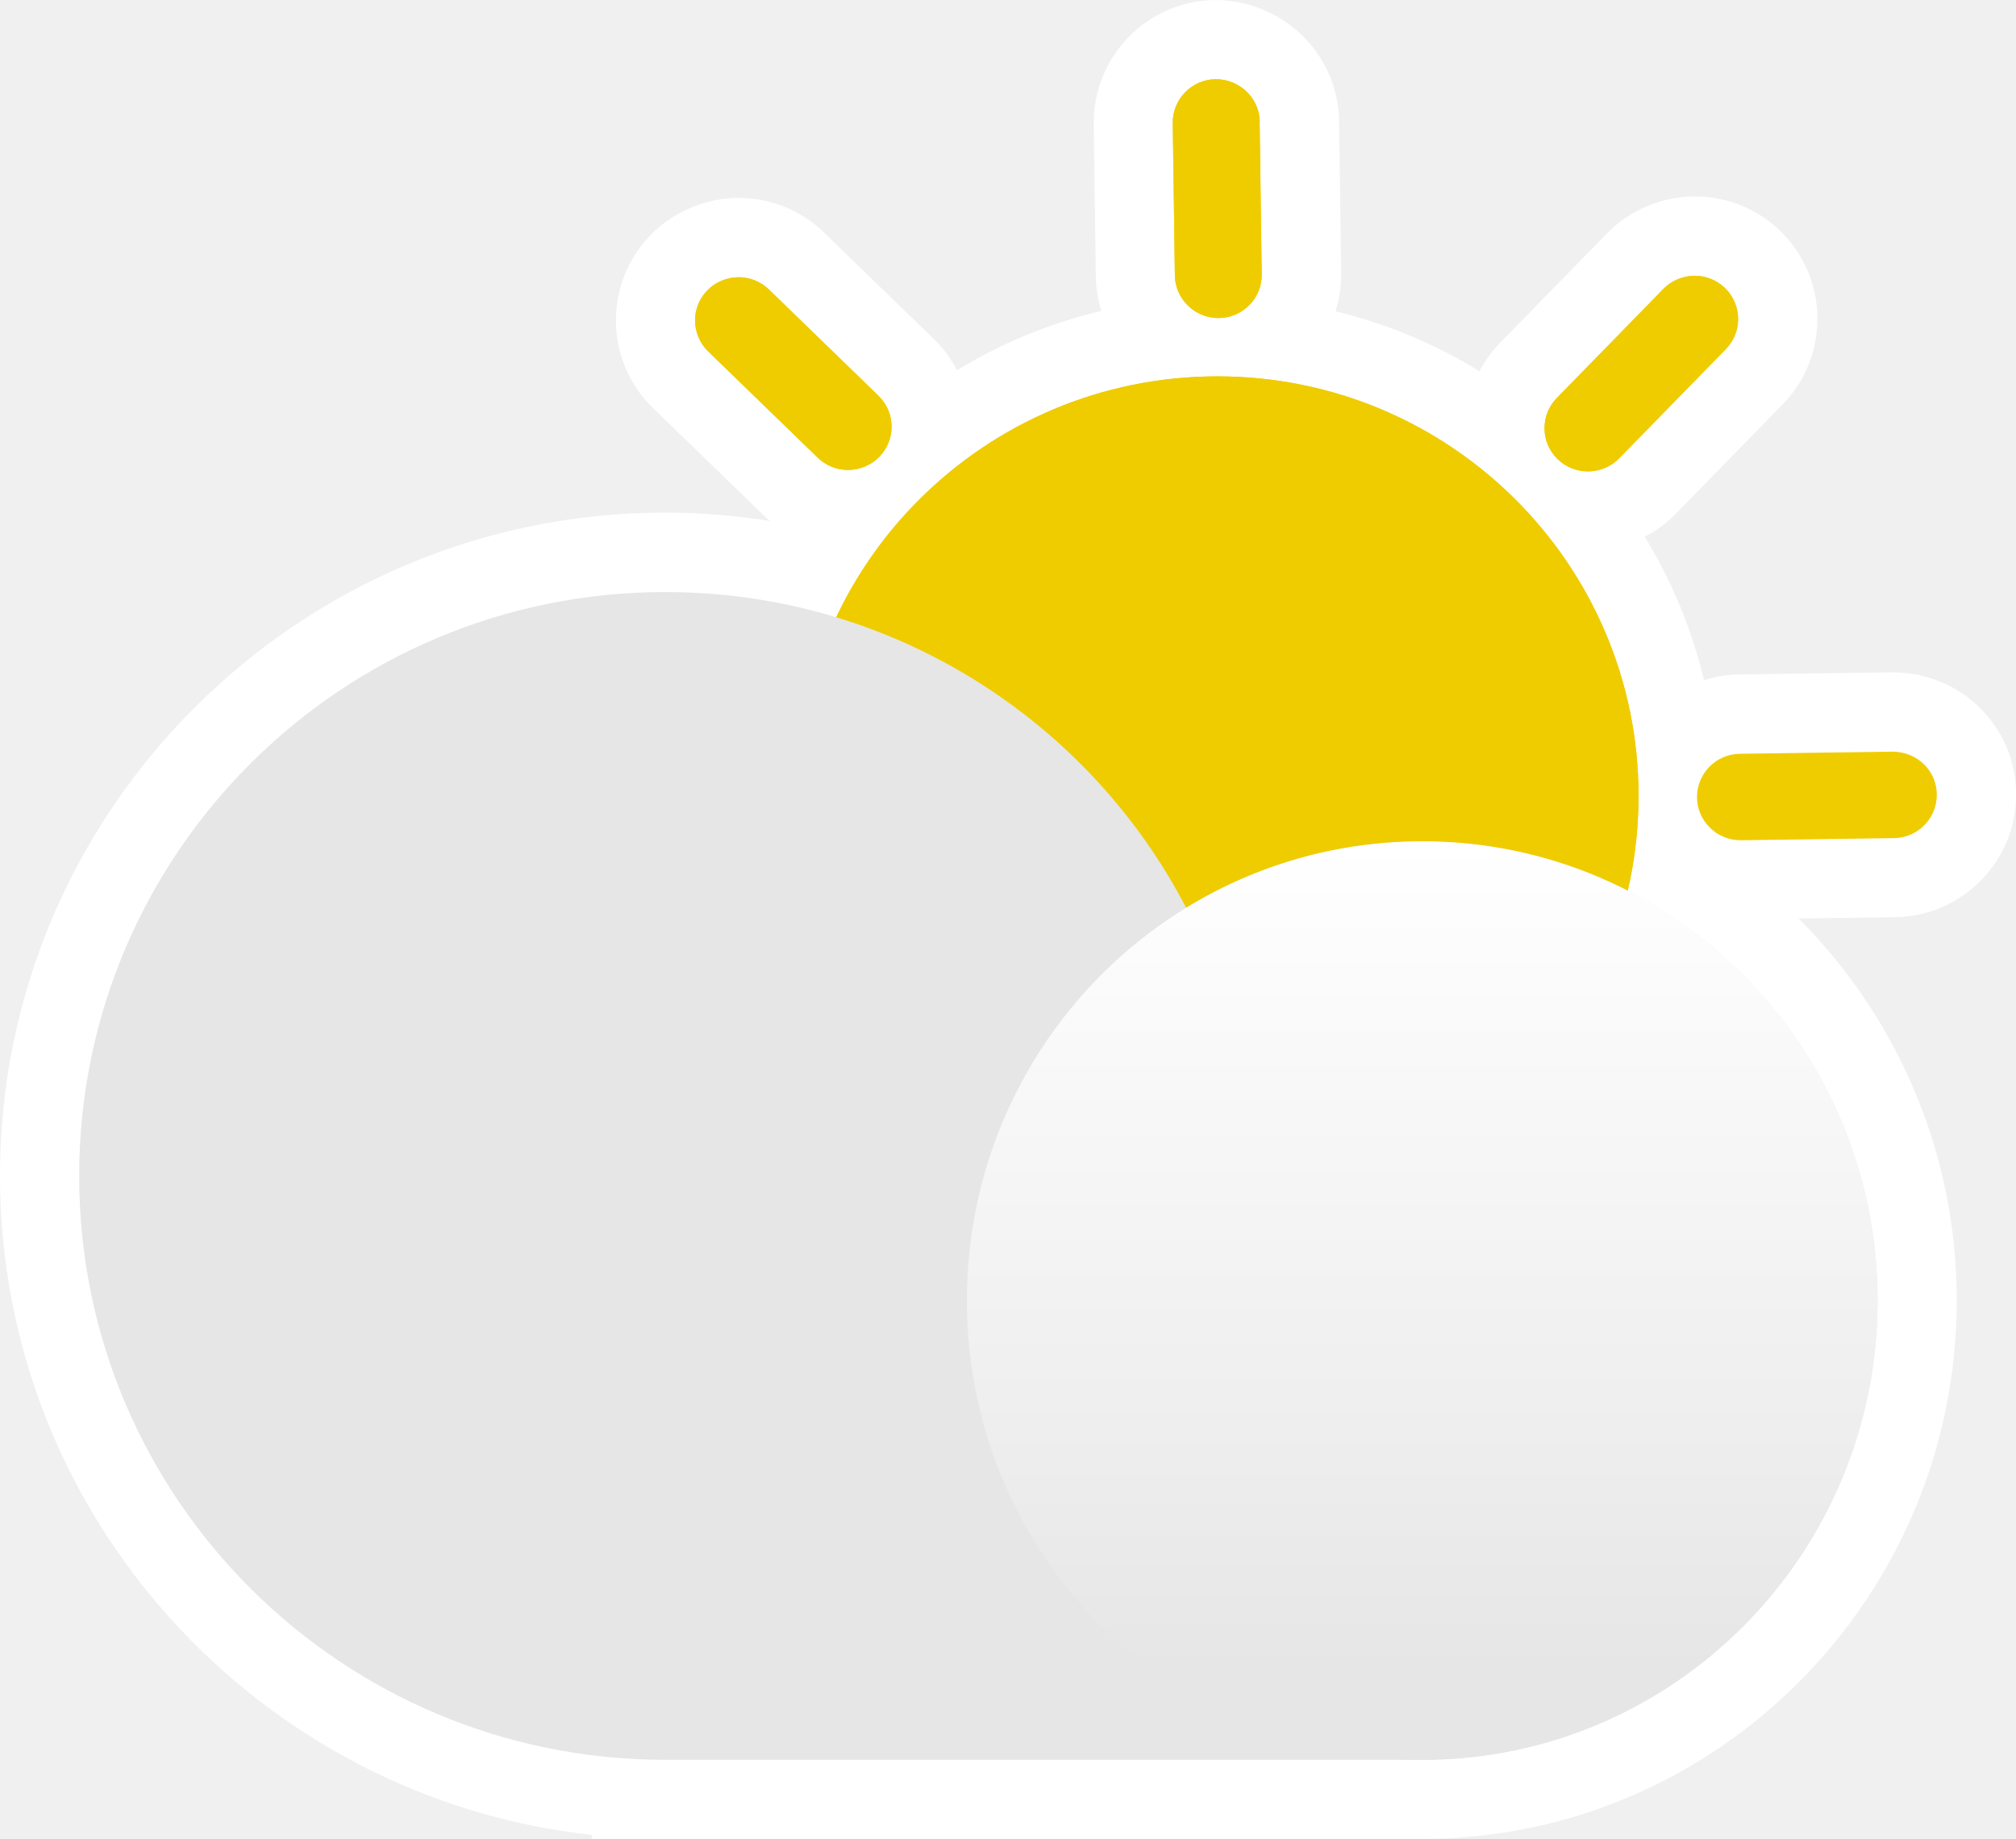
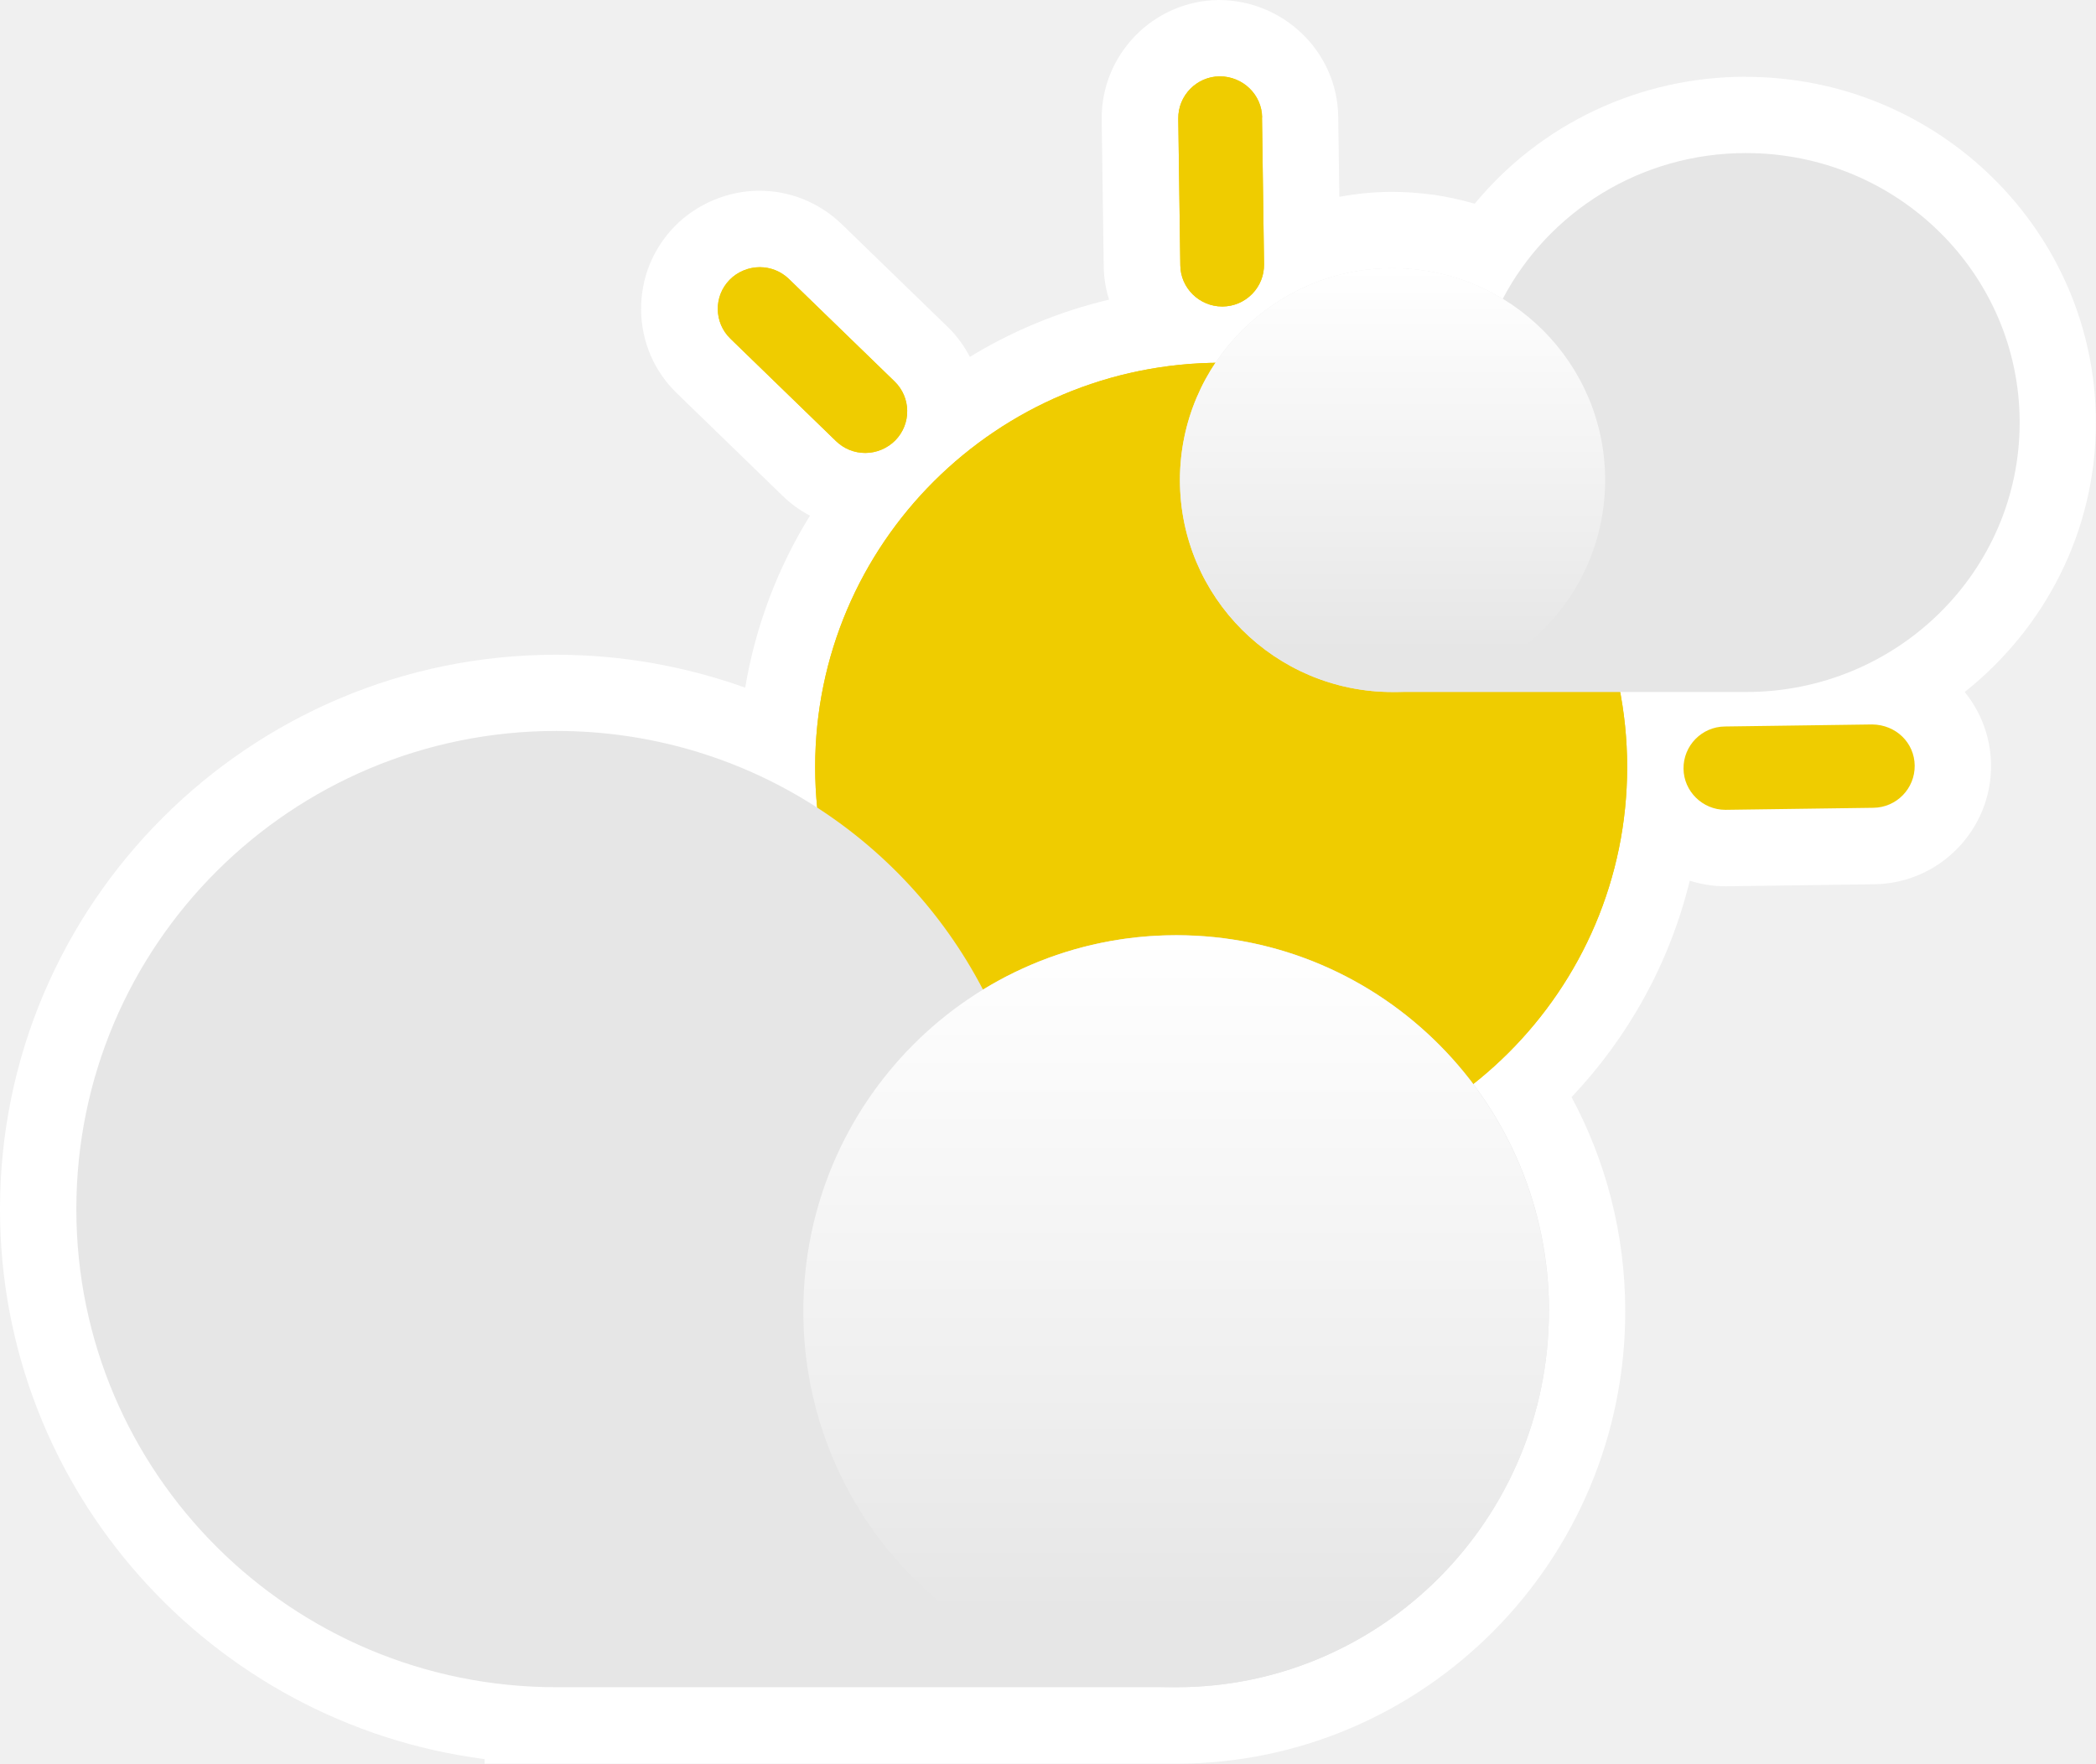
- <svg xmlns="http://www.w3.org/2000/svg" id="Layer_2" data-name="Layer 2" viewBox="0 0 152.75 139.3">
+ <svg xmlns="http://www.w3.org/2000/svg" xmlns:xlink="http://www.w3.org/1999/xlink" id="Layer_2" data-name="Layer 2" viewBox="0 0 164.74 138.61">
  <defs>
    <style>
      .cls-1 {
+         fill: url(#linear-gradient-2);
+       }
+ 
+       .cls-2 {
        fill: #fff;
      }

-       .cls-2 {
+       .cls-3 {
        fill: #e6e6e6;
      }

-       .cls-3 {
+       .cls-4 {
        fill: #efcc00;
      }

-       .cls-4 {
+       .cls-5 {
        fill: url(#linear-gradient);
      }
    </style>
-     <linearGradient id="linear-gradient" x1="107.76" y1="63.73" x2="107.76" y2="126.53" gradientUnits="userSpaceOnUse">
+     <linearGradient id="linear-gradient" x1="2163.18" y1="21.08" x2="2163.18" y2="51.15" gradientTransform="translate(2272.63) rotate(-180) scale(1 -1)" gradientUnits="userSpaceOnUse">
      <stop offset="0" stop-color="#fff" />
      <stop offset=".71" stop-color="#eee" />
      <stop offset="1" stop-color="#e6e6e6" />
    </linearGradient>
+     <linearGradient id="linear-gradient-2" x1="92.44" y1="73.51" x2="92.44" y2="126.86" gradientTransform="matrix(1,0,0,1,0,0)" xlink:href="#linear-gradient" />
  </defs>
  <g id="Layer_2-2" data-name="Layer 2">
    <g>
-       <path class="cls-1" d="m44.84,139v.3h62.92c22.33,0,40.5-18.3,40.5-40.79,0-11.3-4.59-21.53-11.98-28.93,1.69-.02,4.04-.05,7.31-.1,5.12-.07,9.23-4.29,9.17-9.4-.07-5.07-4.14-9.09-9.27-9.15l-11.74.16c-.92.01-1.81.16-2.64.43-.93-3.88-2.46-7.54-4.49-10.86.86-.45,1.66-1.03,2.36-1.75l8.08-8.27c1.74-1.78,2.67-4.12,2.64-6.61-.03-2.48-1.03-4.8-2.81-6.53-1.74-1.69-4.04-2.62-6.48-2.62s-4.92,1.02-6.65,2.8l-8.08,8.27c-.64.65-1.17,1.38-1.58,2.17-3.33-2.05-7-3.59-10.91-4.54.29-.92.44-1.9.43-2.89l-.16-11.54c-.07-5.04-4.26-9.15-9.42-9.15h0c-5.12.07-9.23,4.29-9.17,9.4l.16,11.54c.01.91.16,1.78.42,2.61-3.91.93-7.6,2.46-10.94,4.5-.45-.87-1.04-1.68-1.77-2.38l-8.3-8.05c-1.74-1.69-4.05-2.63-6.48-2.63s-4.92,1.02-6.65,2.8c-1.74,1.78-2.67,4.12-2.64,6.6.03,2.48,1.03,4.8,2.82,6.53l8.3,8.05c.18.18.37.34.56.5-2.6-.41-5.25-.64-7.94-.64C22.62,38.83,0,61.37,0,89.07c0,25.82,19.66,47.16,44.84,49.93Z" />
+       <path class="cls-2" d="m137.23,6.03c-8.39,0-16.15,3.72-21.32,9.98-.06-.02-.13-.03-.19-.05-.4-.12-.81-.22-1.22-.31-.09-.02-.17-.04-.26-.06-.48-.1-.97-.19-1.47-.27-.06,0-.13-.02-.19-.02-.42-.06-.85-.1-1.29-.14-.12,0-.24-.02-.37-.03-.49-.03-.98-.05-1.48-.05-1.42,0-2.82.14-4.17.39l-.09-6.32c-.07-5.04-4.26-9.15-9.42-9.15h0c-5.12.07-9.23,4.29-9.17,9.4l.16,11.54c.01.91.16,1.78.42,2.61-3.91.93-7.6,2.46-10.94,4.5-.45-.87-1.04-1.68-1.77-2.38l-8.3-8.05c-1.75-1.69-4.05-2.63-6.48-2.63s-4.92,1.02-6.65,2.8c-1.74,1.78-2.67,4.12-2.64,6.6.03,2.48,1.03,4.8,2.82,6.53l8.3,8.05c.65.63,1.37,1.15,2.15,1.56-2.51,4.06-4.27,8.63-5.09,13.52-4.69-1.68-9.7-2.59-14.87-2.59C19.62,51.46,0,71.01,0,95.04c0,22.13,16.63,40.45,38.09,43.22v.36h54.35c19.47,0,35.3-15.95,35.3-35.55,0-6.09-1.53-11.83-4.22-16.84,4.45-4.7,7.71-10.53,9.29-17.01.89.28,1.83.44,2.8.44h.02s.05,0,11.69-.16c5.12-.07,9.23-4.29,9.17-9.4-.03-2.17-.8-4.15-2.07-5.71,6.28-4.99,10.31-12.61,10.31-21.17,0-14.99-12.34-27.18-27.51-27.18Z" />
      <g>
        <g>
-           <ellipse class="cls-3" cx="92.24" cy="60.29" rx="31.91" ry="31.78" />
-           <path class="cls-3" d="m66.56,29.98l-8.3-8.05c-.62-.6-1.44-.93-2.3-.93s-1.75.36-2.36.99c-1.27,1.29-1.24,3.37.06,4.63l8.3,8.05c.62.6,1.43.93,2.3.93s1.74-.36,2.36-.99c1.27-1.3,1.24-3.37-.06-4.63Z" />
-           <path class="cls-3" d="m95.45,9.23c-.02-1.78-1.5-3.23-3.34-3.23-1.81.02-3.27,1.51-3.25,3.32l.16,11.54c.02,1.78,1.5,3.23,3.29,3.23h.04c.88-.01,1.7-.36,2.32-.99.61-.63.94-1.45.93-2.33l-.16-11.54Z" />
-           <path class="cls-3" d="m130.7,21.82c-.62-.6-1.44-.93-2.3-.93s-1.75.36-2.36.99l-8.08,8.27c-1.27,1.29-1.24,3.37.06,4.63.62.6,1.44.93,2.3.93s1.74-.35,2.36-.99l8.08-8.27c1.27-1.29,1.24-3.37-.06-4.63Z" />
-           <path class="cls-3" d="m143.42,56.94l-11.59.16c-1.82.02-3.27,1.51-3.25,3.32.02,1.78,1.5,3.23,3.29,3.23h.02s11.61-.16,11.61-.16c1.82-.02,3.27-1.51,3.25-3.32-.02-1.79-1.47-3.21-3.34-3.23Z" />
-           <ellipse class="cls-3" cx="92.24" cy="60.29" rx="31.91" ry="31.78" />
-           <path class="cls-3" d="m66.56,29.98l-8.3-8.05c-.62-.6-1.44-.93-2.3-.93s-1.75.36-2.36.99c-1.27,1.29-1.24,3.37.06,4.63l8.3,8.05c.62.6,1.43.93,2.3.93s1.74-.36,2.36-.99c1.27-1.3,1.24-3.37-.06-4.63Z" />
-           <path class="cls-3" d="m95.45,9.23c-.02-1.78-1.5-3.23-3.34-3.23-1.81.02-3.27,1.51-3.25,3.32l.16,11.54c.02,1.78,1.5,3.23,3.29,3.23h.04c.88-.01,1.7-.36,2.32-.99.61-.63.94-1.45.93-2.33l-.16-11.54Z" />
-           <path class="cls-3" d="m130.7,21.82c-.62-.6-1.44-.93-2.3-.93s-1.75.36-2.36.99l-8.08,8.27c-1.27,1.29-1.24,3.37.06,4.63.62.6,1.44.93,2.3.93s1.74-.35,2.36-.99l8.08-8.27c1.27-1.29,1.24-3.37-.06-4.63Z" />
+           <ellipse class="cls-4" cx="95.98" cy="60.29" rx="31.91" ry="31.78" />
+           <path class="cls-4" d="m70.31,29.98l-8.3-8.05c-.62-.6-1.44-.93-2.3-.93s-1.75.36-2.36.99c-1.27,1.29-1.24,3.37.06,4.63l8.3,8.05c.62.6,1.43.93,2.3.93s1.74-.36,2.36-.99c1.27-1.3,1.24-3.37-.06-4.63Z" />
+           <path class="cls-4" d="m99.2,9.23c-.02-1.78-1.5-3.23-3.34-3.23-1.81.02-3.27,1.51-3.25,3.32l.16,11.54c.02,1.78,1.5,3.23,3.29,3.23h.04c.88-.01,1.7-.36,2.32-.99.61-.63.94-1.45.93-2.33l-.16-11.54Z" />
+           <path class="cls-4" d="m134.45,21.82c-.62-.6-1.44-.93-2.3-.93s-1.75.36-2.36.99l-8.08,8.27c-1.27,1.29-1.24,3.37.06,4.63.62.6,1.44.93,2.3.93s1.74-.35,2.36-.99l8.08-8.27c1.27-1.29,1.24-3.37-.06-4.63Z" />
+           <path class="cls-4" d="m147.16,56.94l-11.59.16c-1.82.02-3.27,1.51-3.25,3.32.02,1.78,1.5,3.23,3.29,3.23h.02s11.61-.16,11.61-.16c1.82-.02,3.27-1.51,3.25-3.32-.02-1.79-1.47-3.21-3.34-3.23Z" />
+           <ellipse class="cls-4" cx="95.98" cy="60.29" rx="31.91" ry="31.78" />
+           <path class="cls-4" d="m70.31,29.98l-8.3-8.05c-.62-.6-1.44-.93-2.3-.93s-1.75.36-2.36.99c-1.27,1.29-1.24,3.37.06,4.63l8.3,8.05c.62.6,1.43.93,2.3.93s1.74-.36,2.36-.99c1.27-1.3,1.24-3.37-.06-4.63Z" />
+           <path class="cls-4" d="m99.2,9.23c-.02-1.78-1.5-3.23-3.34-3.23-1.81.02-3.27,1.51-3.25,3.32l.16,11.54c.02,1.78,1.5,3.23,3.29,3.23h.04c.88-.01,1.7-.36,2.32-.99.61-.63.94-1.45.93-2.33l-.16-11.54Z" />
+           <path class="cls-4" d="m134.45,21.82c-.62-.6-1.44-.93-2.3-.93s-1.75.36-2.36.99l-8.08,8.27c-1.27,1.29-1.24,3.37.06,4.63.62.6,1.44.93,2.3.93s1.74-.35,2.36-.99l8.08-8.27c1.27-1.29,1.24-3.37-.06-4.63Z" />
        </g>
        <g>
-           <path class="cls-2" d="m142.26,98.52c0,19.21-15.45,34.79-34.5,34.79h-57.35c-24.53,0-44.41-19.81-44.41-44.23s19.89-44.23,44.41-44.23c17.18,0,32.08,9.71,39.47,23.93,5.22-3.2,11.33-5.03,17.88-5.03,19.05,0,34.5,15.57,34.5,34.79Z" />
-           <ellipse class="cls-4" cx="107.76" cy="98.52" rx="34.5" ry="34.79" />
+           <path class="cls-3" d="m92.74,37.73c0,9.2,7.48,16.66,16.71,16.66h27.78c11.88,0,21.51-9.48,21.51-21.18s-9.63-21.18-21.51-21.18c-8.32,0-15.54,4.65-19.12,11.46-2.53-1.53-5.49-2.41-8.66-2.41-9.23,0-16.71,7.46-16.71,16.66Z" />
+           <ellipse class="cls-5" cx="109.45" cy="37.73" rx="16.71" ry="16.66" />
+         </g>
+         <g>
+           <path class="cls-3" d="m121.74,103.06c0,16.32-13.12,29.55-29.3,29.55h-48.71c-20.83,0-37.73-16.82-37.73-37.58s16.89-37.58,37.73-37.58c14.59,0,27.25,8.25,33.53,20.33,4.43-2.71,9.63-4.28,15.19-4.28,16.18,0,29.3,13.23,29.3,29.55Z" />
+           <ellipse class="cls-1" cx="92.44" cy="103.06" rx="29.3" ry="29.55" />
        </g>
      </g>
    </g>
  </g>
</svg>
